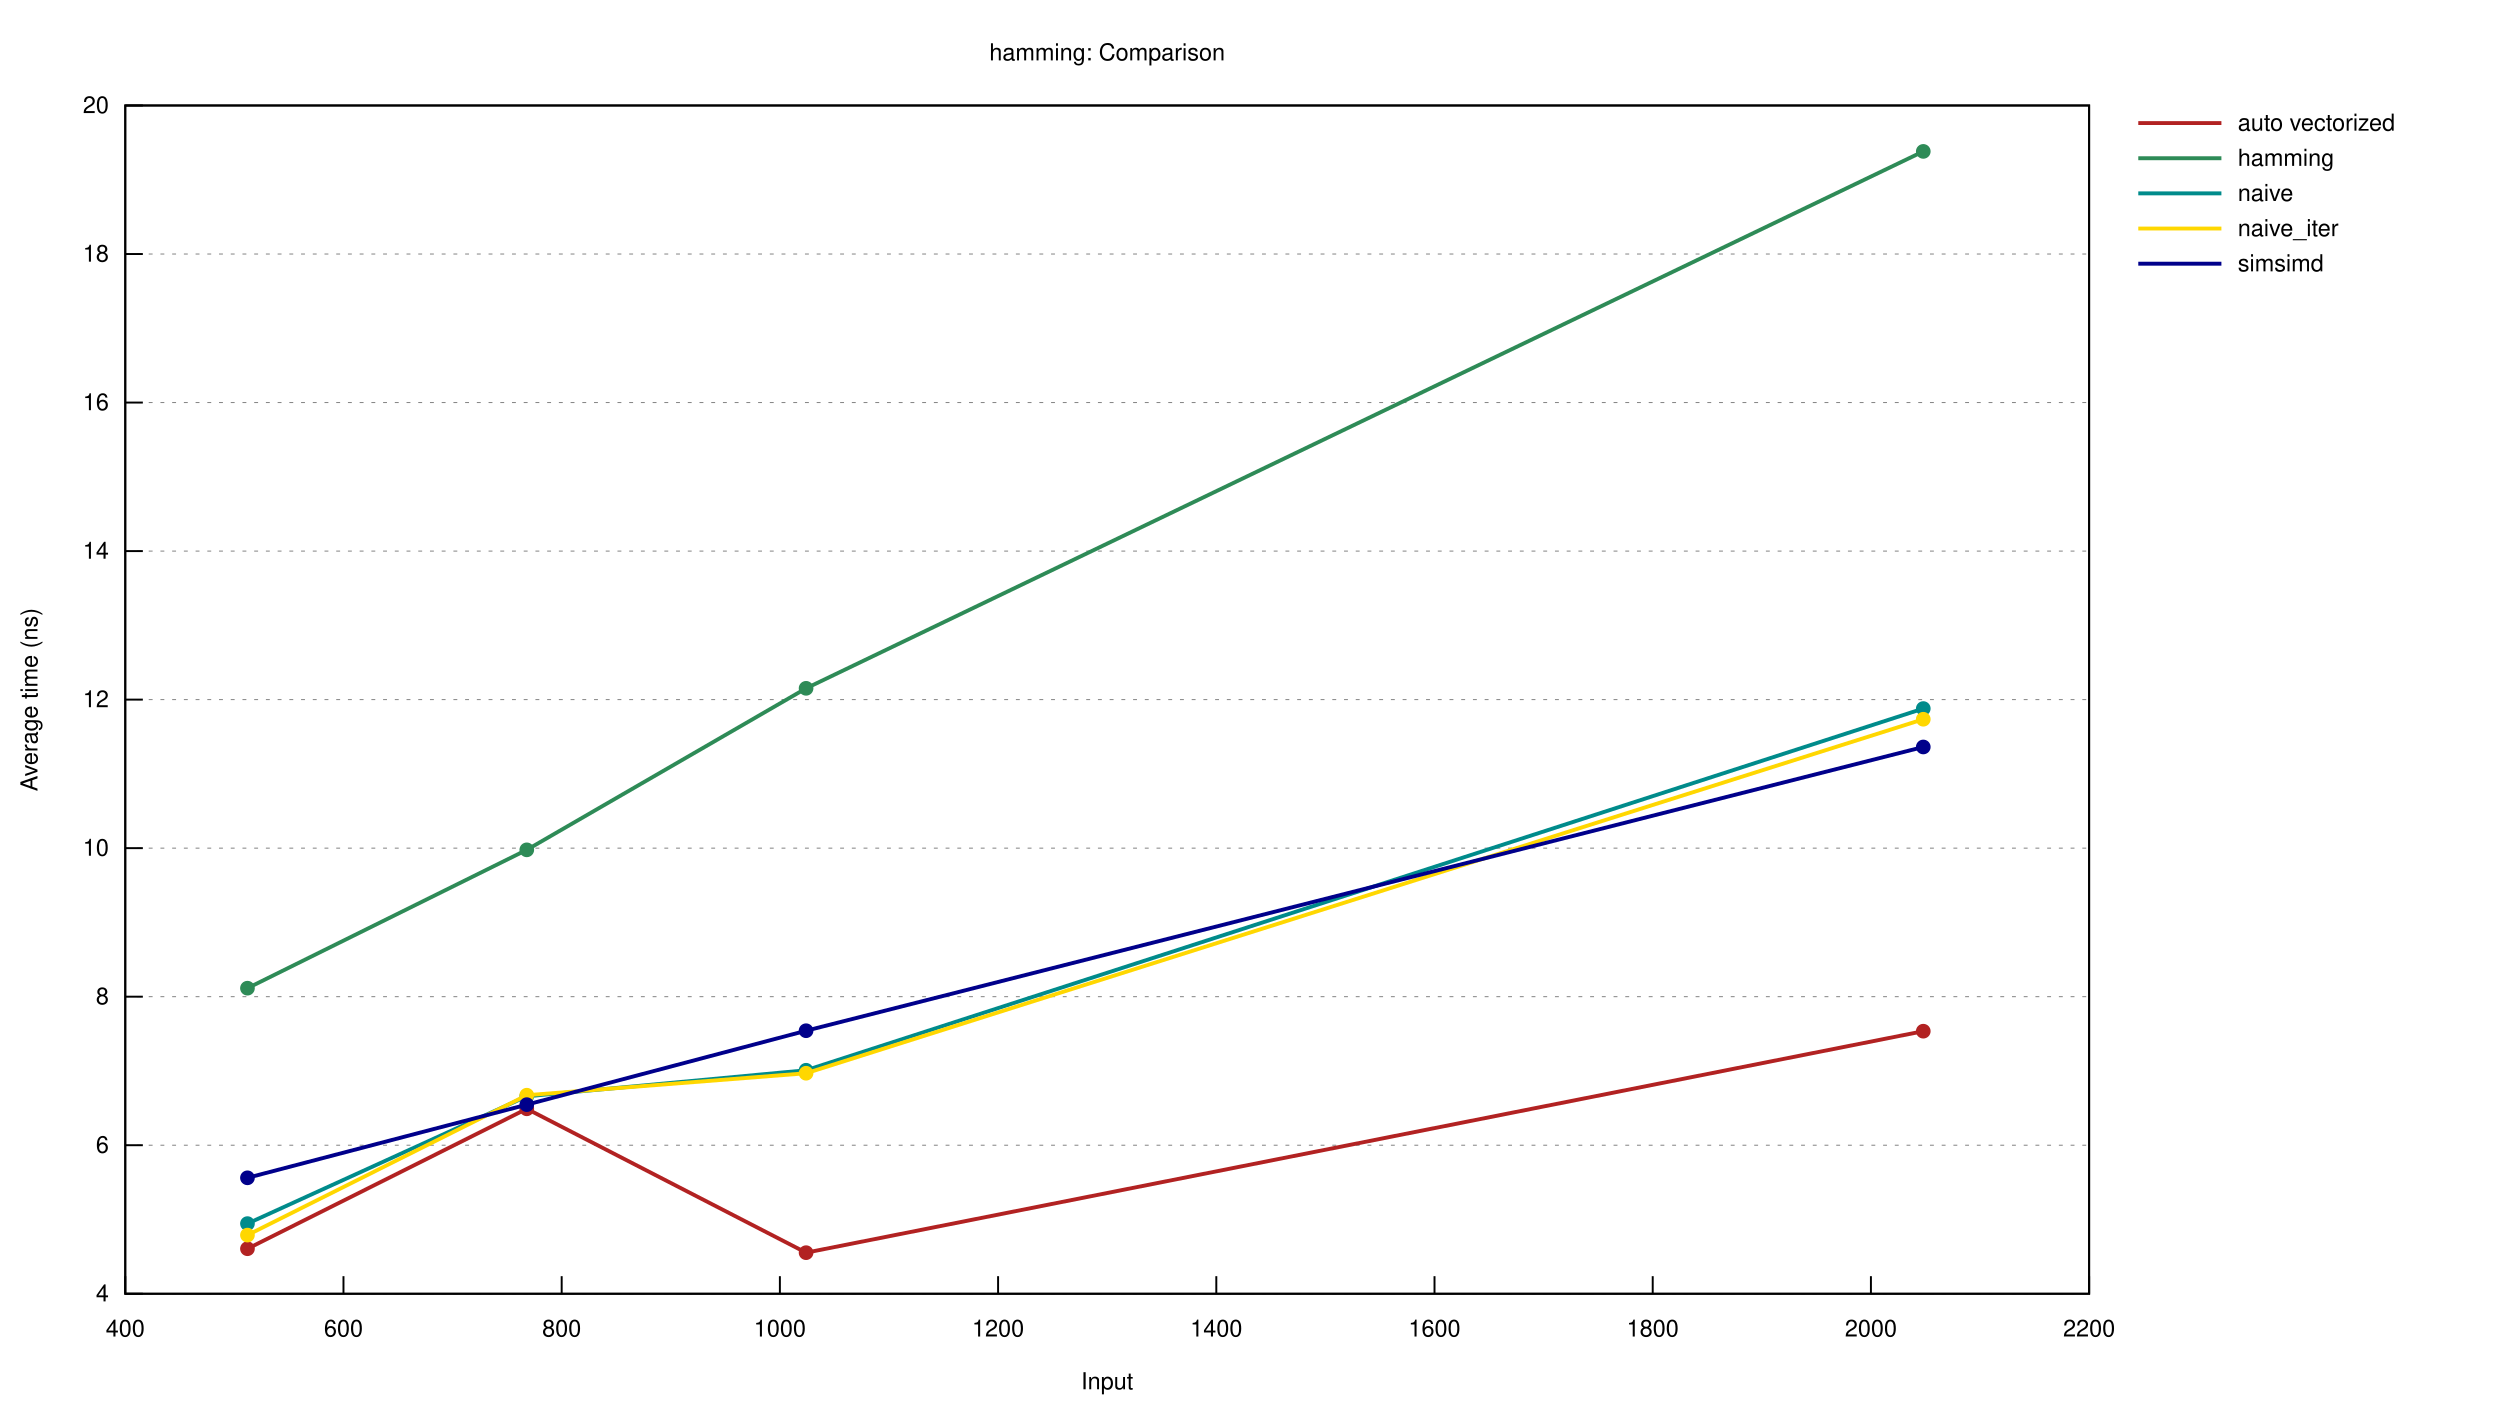
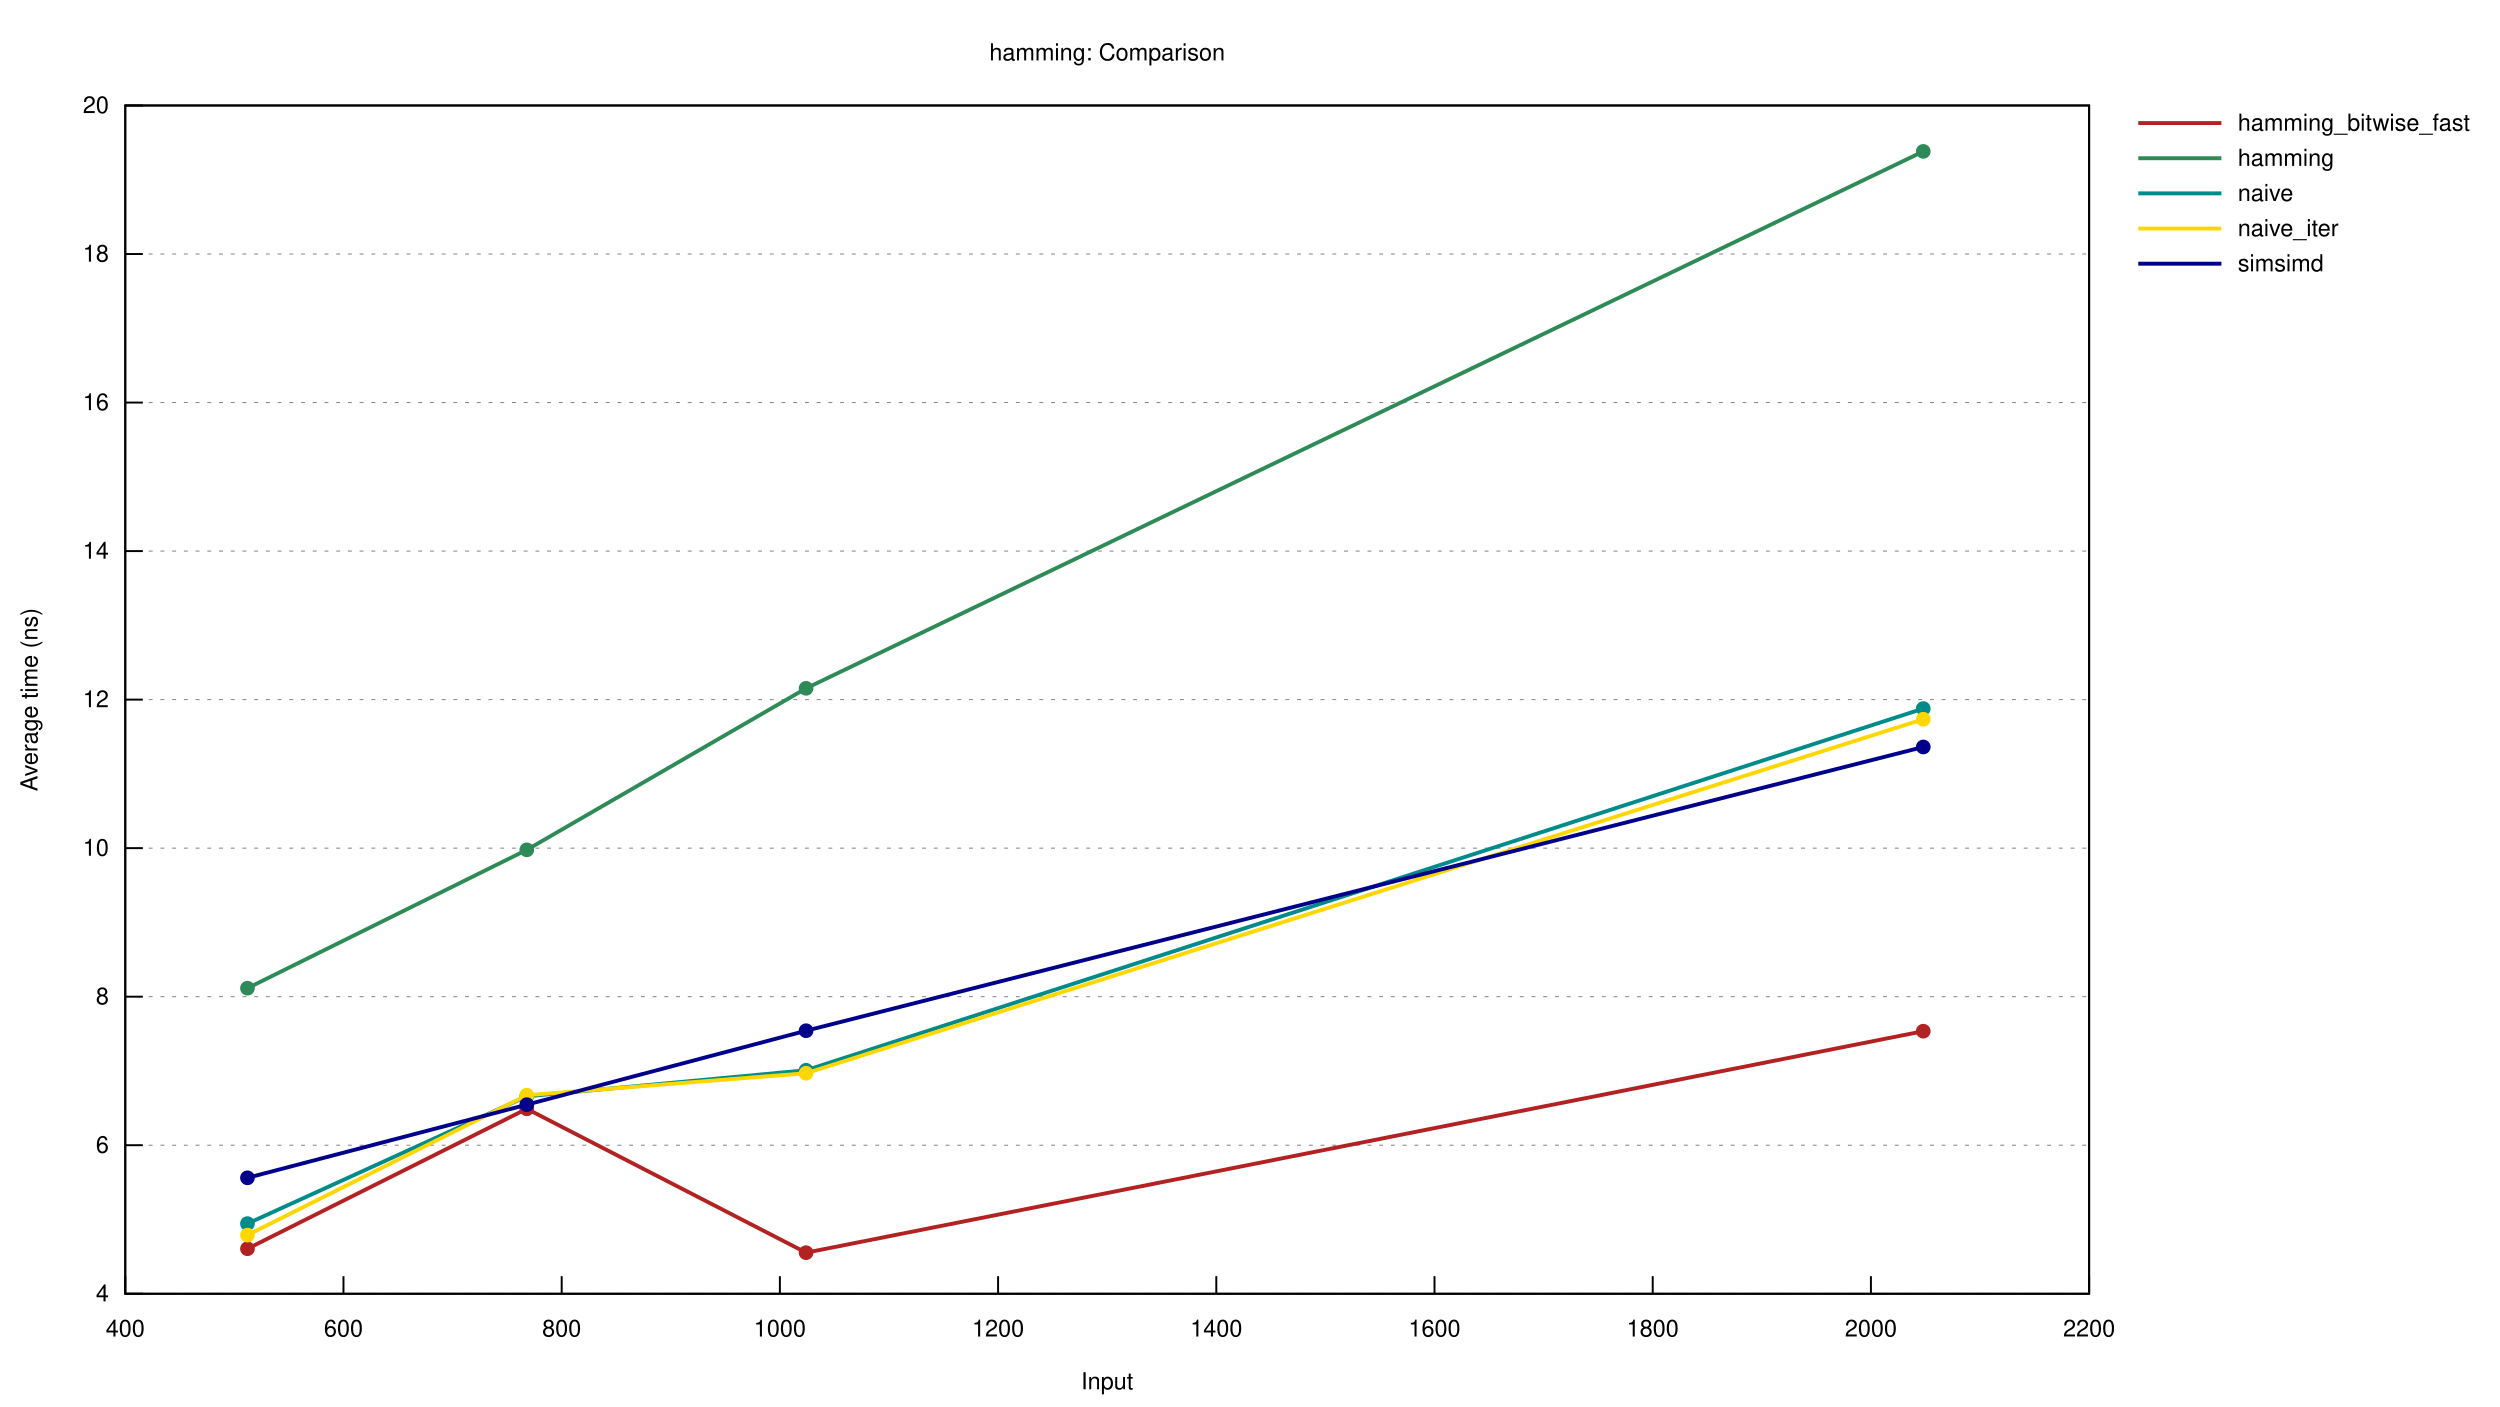
<svg xmlns="http://www.w3.org/2000/svg" xmlns:xlink="http://www.w3.org/1999/xlink" viewBox="0 0 1280 720">
  <g id="gnuplot_canvas">
    <rect x="0" y="0" width="1280" height="720" fill="none" />
    <defs>
      <circle id="gpDot" r="0.5" stroke-width="0.5" stroke="currentColor" />
      <path id="gpPt0" stroke-width="0.222" stroke="currentColor" d="M-1,0 h2 M0,-1 v2" />
      <path id="gpPt1" stroke-width="0.222" stroke="currentColor" d="M-1,-1 L1,1 M1,-1 L-1,1" />
      <path id="gpPt2" stroke-width="0.222" stroke="currentColor" d="M-1,0 L1,0 M0,-1 L0,1 M-1,-1 L1,1 M-1,1 L1,-1" />
      <rect id="gpPt3" stroke-width="0.222" stroke="currentColor" x="-1" y="-1" width="2" height="2" />
      <rect id="gpPt4" stroke-width="0.222" stroke="currentColor" fill="currentColor" x="-1" y="-1" width="2" height="2" />
      <circle id="gpPt5" stroke-width="0.222" stroke="currentColor" cx="0" cy="0" r="1" />
      <use xlink:href="#gpPt5" id="gpPt6" fill="currentColor" stroke="none" />
      <path id="gpPt7" stroke-width="0.222" stroke="currentColor" d="M0,-1.33 L-1.33,0.67 L1.33,0.67 z" />
      <use xlink:href="#gpPt7" id="gpPt8" fill="currentColor" stroke="none" />
      <use xlink:href="#gpPt7" id="gpPt9" stroke="currentColor" transform="rotate(180)" />
      <use xlink:href="#gpPt9" id="gpPt10" fill="currentColor" stroke="none" />
      <use xlink:href="#gpPt3" id="gpPt11" stroke="currentColor" transform="rotate(45)" />
      <use xlink:href="#gpPt11" id="gpPt12" fill="currentColor" stroke="none" />
      <path id="gpPt13" stroke-width="0.222" stroke="currentColor" d="M0,1.330 L1.265,0.411 L0.782,-1.067 L-0.782,-1.076 L-1.265,0.411 z" />
      <use xlink:href="#gpPt13" id="gpPt14" fill="currentColor" stroke="none" />
      <filter id="textbox" filterUnits="objectBoundingBox" x="0" y="0" height="1" width="1">
        <feFlood flood-color="white" flood-opacity="1" result="bgnd" />
        <feComposite in="SourceGraphic" in2="bgnd" operator="atop" />
      </filter>
      <filter id="greybox" filterUnits="objectBoundingBox" x="0" y="0" height="1" width="1">
        <feFlood flood-color="lightgrey" flood-opacity="1" result="grey" />
        <feComposite in="SourceGraphic" in2="grey" operator="atop" />
      </filter>
    </defs>
    <g fill="none" color="white" stroke="currentColor" stroke-width="1.00" stroke-linecap="butt" stroke-linejoin="miter">
</g>
    <g fill="none" color="black" stroke="currentColor" stroke-width="1.00" stroke-linecap="butt" stroke-linejoin="miter">
</g>
    <g fill="none" color="black" stroke="black" stroke-width="0.50" stroke-linecap="butt" stroke-linejoin="miter">
</g>
    <g fill="none" color="gray" stroke="currentColor" stroke-width="0.50" stroke-linecap="butt" stroke-linejoin="miter">
      <path stroke="gray" stroke-dasharray="2,4" class="gridline" d="M64.14,662.40 L1069.63,662.40  " />
    </g>
    <g fill="none" color="gray" stroke="gray" stroke-width="1.00" stroke-linecap="butt" stroke-linejoin="miter">
</g>
    <g fill="none" color="black" stroke="currentColor" stroke-width="1.00" stroke-linecap="butt" stroke-linejoin="miter">
      <path stroke="black" d="M64.14,662.40 L73.14,662.40  " />
      <g transform="translate(55.75,666.30)" stroke="none" fill="black" font-family="Helvetica" font-size="12.00" text-anchor="end">
        <text>
          <tspan font-family="Helvetica"> 4</tspan>
        </text>
      </g>
    </g>
    <g fill="none" color="black" stroke="currentColor" stroke-width="1.00" stroke-linecap="butt" stroke-linejoin="miter">
</g>
    <g fill="none" color="black" stroke="black" stroke-width="0.50" stroke-linecap="butt" stroke-linejoin="miter">
</g>
    <g fill="none" color="gray" stroke="currentColor" stroke-width="0.50" stroke-linecap="butt" stroke-linejoin="miter">
      <path stroke="gray" stroke-dasharray="2,4" class="gridline" d="M64.14,586.35 L1069.63,586.35  " />
    </g>
    <g fill="none" color="gray" stroke="gray" stroke-width="1.00" stroke-linecap="butt" stroke-linejoin="miter">
</g>
    <g fill="none" color="black" stroke="currentColor" stroke-width="1.00" stroke-linecap="butt" stroke-linejoin="miter">
      <path stroke="black" d="M64.14,586.35 L73.14,586.35  " />
      <g transform="translate(55.75,590.25)" stroke="none" fill="black" font-family="Helvetica" font-size="12.00" text-anchor="end">
        <text>
          <tspan font-family="Helvetica"> 6</tspan>
        </text>
      </g>
    </g>
    <g fill="none" color="black" stroke="currentColor" stroke-width="1.00" stroke-linecap="butt" stroke-linejoin="miter">
</g>
    <g fill="none" color="black" stroke="black" stroke-width="0.50" stroke-linecap="butt" stroke-linejoin="miter">
</g>
    <g fill="none" color="gray" stroke="currentColor" stroke-width="0.50" stroke-linecap="butt" stroke-linejoin="miter">
      <path stroke="gray" stroke-dasharray="2,4" class="gridline" d="M64.14,510.30 L1069.63,510.30  " />
    </g>
    <g fill="none" color="gray" stroke="gray" stroke-width="1.00" stroke-linecap="butt" stroke-linejoin="miter">
</g>
    <g fill="none" color="black" stroke="currentColor" stroke-width="1.00" stroke-linecap="butt" stroke-linejoin="miter">
      <path stroke="black" d="M64.14,510.30 L73.14,510.30  " />
      <g transform="translate(55.75,514.20)" stroke="none" fill="black" font-family="Helvetica" font-size="12.00" text-anchor="end">
        <text>
          <tspan font-family="Helvetica"> 8</tspan>
        </text>
      </g>
    </g>
    <g fill="none" color="black" stroke="currentColor" stroke-width="1.00" stroke-linecap="butt" stroke-linejoin="miter">
</g>
    <g fill="none" color="black" stroke="black" stroke-width="0.50" stroke-linecap="butt" stroke-linejoin="miter">
</g>
    <g fill="none" color="gray" stroke="currentColor" stroke-width="0.50" stroke-linecap="butt" stroke-linejoin="miter">
      <path stroke="gray" stroke-dasharray="2,4" class="gridline" d="M64.14,434.25 L1069.63,434.25  " />
    </g>
    <g fill="none" color="gray" stroke="gray" stroke-width="1.00" stroke-linecap="butt" stroke-linejoin="miter">
</g>
    <g fill="none" color="black" stroke="currentColor" stroke-width="1.00" stroke-linecap="butt" stroke-linejoin="miter">
      <path stroke="black" d="M64.14,434.25 L73.14,434.25  " />
      <g transform="translate(55.75,438.15)" stroke="none" fill="black" font-family="Helvetica" font-size="12.00" text-anchor="end">
        <text>
          <tspan font-family="Helvetica"> 10</tspan>
        </text>
      </g>
    </g>
    <g fill="none" color="black" stroke="currentColor" stroke-width="1.00" stroke-linecap="butt" stroke-linejoin="miter">
</g>
    <g fill="none" color="black" stroke="black" stroke-width="0.50" stroke-linecap="butt" stroke-linejoin="miter">
</g>
    <g fill="none" color="gray" stroke="currentColor" stroke-width="0.50" stroke-linecap="butt" stroke-linejoin="miter">
      <path stroke="gray" stroke-dasharray="2,4" class="gridline" d="M64.14,358.20 L1069.63,358.20  " />
    </g>
    <g fill="none" color="gray" stroke="gray" stroke-width="1.00" stroke-linecap="butt" stroke-linejoin="miter">
</g>
    <g fill="none" color="black" stroke="currentColor" stroke-width="1.00" stroke-linecap="butt" stroke-linejoin="miter">
      <path stroke="black" d="M64.14,358.20 L73.14,358.20  " />
      <g transform="translate(55.75,362.10)" stroke="none" fill="black" font-family="Helvetica" font-size="12.00" text-anchor="end">
        <text>
          <tspan font-family="Helvetica"> 12</tspan>
        </text>
      </g>
    </g>
    <g fill="none" color="black" stroke="currentColor" stroke-width="1.00" stroke-linecap="butt" stroke-linejoin="miter">
</g>
    <g fill="none" color="black" stroke="black" stroke-width="0.50" stroke-linecap="butt" stroke-linejoin="miter">
</g>
    <g fill="none" color="gray" stroke="currentColor" stroke-width="0.50" stroke-linecap="butt" stroke-linejoin="miter">
      <path stroke="gray" stroke-dasharray="2,4" class="gridline" d="M64.14,282.16 L1069.63,282.16  " />
    </g>
    <g fill="none" color="gray" stroke="gray" stroke-width="1.00" stroke-linecap="butt" stroke-linejoin="miter">
</g>
    <g fill="none" color="black" stroke="currentColor" stroke-width="1.00" stroke-linecap="butt" stroke-linejoin="miter">
      <path stroke="black" d="M64.14,282.16 L73.14,282.16  " />
      <g transform="translate(55.75,286.06)" stroke="none" fill="black" font-family="Helvetica" font-size="12.00" text-anchor="end">
        <text>
          <tspan font-family="Helvetica"> 14</tspan>
        </text>
      </g>
    </g>
    <g fill="none" color="black" stroke="currentColor" stroke-width="1.00" stroke-linecap="butt" stroke-linejoin="miter">
</g>
    <g fill="none" color="black" stroke="black" stroke-width="0.50" stroke-linecap="butt" stroke-linejoin="miter">
</g>
    <g fill="none" color="gray" stroke="currentColor" stroke-width="0.50" stroke-linecap="butt" stroke-linejoin="miter">
      <path stroke="gray" stroke-dasharray="2,4" class="gridline" d="M64.14,206.11 L1069.63,206.11  " />
    </g>
    <g fill="none" color="gray" stroke="gray" stroke-width="1.00" stroke-linecap="butt" stroke-linejoin="miter">
</g>
    <g fill="none" color="black" stroke="currentColor" stroke-width="1.00" stroke-linecap="butt" stroke-linejoin="miter">
      <path stroke="black" d="M64.14,206.11 L73.14,206.11  " />
      <g transform="translate(55.75,210.01)" stroke="none" fill="black" font-family="Helvetica" font-size="12.00" text-anchor="end">
        <text>
          <tspan font-family="Helvetica"> 16</tspan>
        </text>
      </g>
    </g>
    <g fill="none" color="black" stroke="currentColor" stroke-width="1.00" stroke-linecap="butt" stroke-linejoin="miter">
</g>
    <g fill="none" color="black" stroke="black" stroke-width="0.50" stroke-linecap="butt" stroke-linejoin="miter">
</g>
    <g fill="none" color="gray" stroke="currentColor" stroke-width="0.50" stroke-linecap="butt" stroke-linejoin="miter">
      <path stroke="gray" stroke-dasharray="2,4" class="gridline" d="M64.14,130.06 L1069.63,130.06  " />
    </g>
    <g fill="none" color="gray" stroke="gray" stroke-width="1.00" stroke-linecap="butt" stroke-linejoin="miter">
</g>
    <g fill="none" color="black" stroke="currentColor" stroke-width="1.00" stroke-linecap="butt" stroke-linejoin="miter">
      <path stroke="black" d="M64.14,130.06 L73.14,130.06  " />
      <g transform="translate(55.75,133.96)" stroke="none" fill="black" font-family="Helvetica" font-size="12.00" text-anchor="end">
        <text>
          <tspan font-family="Helvetica"> 18</tspan>
        </text>
      </g>
    </g>
    <g fill="none" color="black" stroke="currentColor" stroke-width="1.00" stroke-linecap="butt" stroke-linejoin="miter">
</g>
    <g fill="none" color="black" stroke="black" stroke-width="0.50" stroke-linecap="butt" stroke-linejoin="miter">
</g>
    <g fill="none" color="gray" stroke="currentColor" stroke-width="0.50" stroke-linecap="butt" stroke-linejoin="miter">
      <path stroke="gray" stroke-dasharray="2,4" class="gridline" d="M64.14,54.01 L1069.63,54.01  " />
    </g>
    <g fill="none" color="gray" stroke="gray" stroke-width="1.00" stroke-linecap="butt" stroke-linejoin="miter">
</g>
    <g fill="none" color="black" stroke="currentColor" stroke-width="1.00" stroke-linecap="butt" stroke-linejoin="miter">
      <path stroke="black" d="M64.14,54.01 L73.14,54.01  " />
      <g transform="translate(55.75,57.91)" stroke="none" fill="black" font-family="Helvetica" font-size="12.00" text-anchor="end">
        <text>
          <tspan font-family="Helvetica"> 20</tspan>
        </text>
      </g>
    </g>
    <g fill="none" color="black" stroke="currentColor" stroke-width="1.00" stroke-linecap="butt" stroke-linejoin="miter">
      <path stroke="black" d="M64.14,662.40 L64.14,653.40  " />
      <g transform="translate(64.14,684.30)" stroke="none" fill="black" font-family="Helvetica" font-size="12.00" text-anchor="middle">
        <text>
          <tspan font-family="Helvetica"> 400</tspan>
        </text>
      </g>
    </g>
    <g fill="none" color="black" stroke="currentColor" stroke-width="1.00" stroke-linecap="butt" stroke-linejoin="miter">
      <path stroke="black" d="M175.86,662.40 L175.86,653.40  " />
      <g transform="translate(175.86,684.30)" stroke="none" fill="black" font-family="Helvetica" font-size="12.00" text-anchor="middle">
        <text>
          <tspan font-family="Helvetica"> 600</tspan>
        </text>
      </g>
    </g>
    <g fill="none" color="black" stroke="currentColor" stroke-width="1.00" stroke-linecap="butt" stroke-linejoin="miter">
      <path stroke="black" d="M287.58,662.40 L287.58,653.40  " />
      <g transform="translate(287.58,684.30)" stroke="none" fill="black" font-family="Helvetica" font-size="12.00" text-anchor="middle">
        <text>
          <tspan font-family="Helvetica"> 800</tspan>
        </text>
      </g>
    </g>
    <g fill="none" color="black" stroke="currentColor" stroke-width="1.00" stroke-linecap="butt" stroke-linejoin="miter">
      <path stroke="black" d="M399.30,662.40 L399.30,653.40  " />
      <g transform="translate(399.30,684.30)" stroke="none" fill="black" font-family="Helvetica" font-size="12.00" text-anchor="middle">
        <text>
          <tspan font-family="Helvetica"> 1000</tspan>
        </text>
      </g>
    </g>
    <g fill="none" color="black" stroke="currentColor" stroke-width="1.00" stroke-linecap="butt" stroke-linejoin="miter">
      <path stroke="black" d="M511.02,662.40 L511.02,653.40  " />
      <g transform="translate(511.02,684.30)" stroke="none" fill="black" font-family="Helvetica" font-size="12.00" text-anchor="middle">
        <text>
          <tspan font-family="Helvetica"> 1200</tspan>
        </text>
      </g>
    </g>
    <g fill="none" color="black" stroke="currentColor" stroke-width="1.00" stroke-linecap="butt" stroke-linejoin="miter">
      <path stroke="black" d="M622.75,662.40 L622.75,653.40  " />
      <g transform="translate(622.75,684.30)" stroke="none" fill="black" font-family="Helvetica" font-size="12.00" text-anchor="middle">
        <text>
          <tspan font-family="Helvetica"> 1400</tspan>
        </text>
      </g>
    </g>
    <g fill="none" color="black" stroke="currentColor" stroke-width="1.00" stroke-linecap="butt" stroke-linejoin="miter">
      <path stroke="black" d="M734.47,662.40 L734.47,653.40  " />
      <g transform="translate(734.47,684.30)" stroke="none" fill="black" font-family="Helvetica" font-size="12.00" text-anchor="middle">
        <text>
          <tspan font-family="Helvetica"> 1600</tspan>
        </text>
      </g>
    </g>
    <g fill="none" color="black" stroke="currentColor" stroke-width="1.00" stroke-linecap="butt" stroke-linejoin="miter">
      <path stroke="black" d="M846.19,662.40 L846.19,653.40  " />
      <g transform="translate(846.19,684.30)" stroke="none" fill="black" font-family="Helvetica" font-size="12.00" text-anchor="middle">
        <text>
          <tspan font-family="Helvetica"> 1800</tspan>
        </text>
      </g>
    </g>
    <g fill="none" color="black" stroke="currentColor" stroke-width="1.00" stroke-linecap="butt" stroke-linejoin="miter">
      <path stroke="black" d="M957.91,662.40 L957.91,653.40  " />
      <g transform="translate(957.91,684.30)" stroke="none" fill="black" font-family="Helvetica" font-size="12.00" text-anchor="middle">
        <text>
          <tspan font-family="Helvetica"> 2000</tspan>
        </text>
      </g>
    </g>
    <g fill="none" color="black" stroke="currentColor" stroke-width="1.00" stroke-linecap="butt" stroke-linejoin="miter">
      <path stroke="black" d="M1069.63,662.40 L1069.63,653.40  " />
      <g transform="translate(1069.63,684.30)" stroke="none" fill="black" font-family="Helvetica" font-size="12.00" text-anchor="middle">
        <text>
          <tspan font-family="Helvetica"> 2200</tspan>
        </text>
      </g>
    </g>
    <g fill="none" color="black" stroke="currentColor" stroke-width="1.00" stroke-linecap="butt" stroke-linejoin="miter">
</g>
    <g fill="none" color="black" stroke="currentColor" stroke-width="1.00" stroke-linecap="butt" stroke-linejoin="miter">
      <path stroke="black" d="M64.14,54.01 L64.14,662.40 L1069.63,662.40 L1069.63,54.01 L64.14,54.01 Z  " />
    </g>
    <g fill="none" color="black" stroke="currentColor" stroke-width="1.00" stroke-linecap="butt" stroke-linejoin="miter">
</g>
    <g id="gnuplot_plot_1">
      <g fill="none" color="white" stroke="black" stroke-width="2.00" stroke-linecap="butt" stroke-linejoin="miter">
</g>
      <g fill="none" color="black" stroke="currentColor" stroke-width="2.00" stroke-linecap="butt" stroke-linejoin="miter">
        <g transform="translate(1145.75,66.91)" stroke="none" fill="black" font-family="Helvetica" font-size="12.00" text-anchor="start">
          <text>
-             <tspan font-family="Helvetica">auto vectorized</tspan>
+             <tspan font-family="Helvetica">hamming_bitwise_fast</tspan>
          </text>
        </g>
      </g>
      <g fill="none" color="black" stroke="currentColor" stroke-width="2.00" stroke-linecap="butt" stroke-linejoin="miter">
        <path stroke="rgb(178,  34,  34)" d="M1094.80,63.01 L1137.36,63.01 M126.70,639.35 L269.71,567.71 L412.71,641.37 L984.72,527.97  " />
      </g>
    </g>
    <g id="gnuplot_plot_2" fill="none">
      <g fill="none" color="white" stroke="rgb(178,  34,  34)" stroke-width="1.00" stroke-linecap="butt" stroke-linejoin="miter">
</g>
      <g fill="none" color="black" stroke="currentColor" stroke-width="1.00" stroke-linecap="butt" stroke-linejoin="miter">
        <use xlink:href="#gpPt6" transform="translate(126.70,639.35) scale(3.38)" color="rgb(178,  34,  34)" />
        <use xlink:href="#gpPt6" transform="translate(269.71,567.71) scale(3.38)" color="rgb(178,  34,  34)" />
        <use xlink:href="#gpPt6" transform="translate(412.71,641.37) scale(3.38)" color="rgb(178,  34,  34)" />
        <use xlink:href="#gpPt6" transform="translate(984.72,527.97) scale(3.38)" color="rgb(178,  34,  34)" />
      </g>
    </g>
    <g id="gnuplot_plot_3">
      <g fill="none" color="white" stroke="rgb(178,  34,  34)" stroke-width="2.00" stroke-linecap="butt" stroke-linejoin="miter">
</g>
      <g fill="none" color="black" stroke="currentColor" stroke-width="2.00" stroke-linecap="butt" stroke-linejoin="miter">
        <g transform="translate(1145.75,84.91)" stroke="none" fill="black" font-family="Helvetica" font-size="12.00" text-anchor="start">
          <text>
            <tspan font-family="Helvetica">hamming</tspan>
          </text>
        </g>
      </g>
      <g fill="none" color="black" stroke="currentColor" stroke-width="2.00" stroke-linecap="butt" stroke-linejoin="miter">
        <path stroke="rgb( 46, 139,  87)" d="M1094.80,81.01 L1137.36,81.01 M126.70,505.95 L269.71,435.12 L412.71,352.42 L984.72,77.52  " />
      </g>
    </g>
    <g id="gnuplot_plot_4" fill="none">
      <g fill="none" color="white" stroke="rgb( 46, 139,  87)" stroke-width="1.00" stroke-linecap="butt" stroke-linejoin="miter">
</g>
      <g fill="none" color="black" stroke="currentColor" stroke-width="1.00" stroke-linecap="butt" stroke-linejoin="miter">
        <use xlink:href="#gpPt6" transform="translate(126.70,505.95) scale(3.38)" color="rgb( 46, 139,  87)" />
        <use xlink:href="#gpPt6" transform="translate(269.71,435.12) scale(3.38)" color="rgb( 46, 139,  87)" />
        <use xlink:href="#gpPt6" transform="translate(412.71,352.42) scale(3.38)" color="rgb( 46, 139,  87)" />
        <use xlink:href="#gpPt6" transform="translate(984.72,77.52) scale(3.38)" color="rgb( 46, 139,  87)" />
      </g>
    </g>
    <g id="gnuplot_plot_5">
      <g fill="none" color="white" stroke="rgb( 46, 139,  87)" stroke-width="2.00" stroke-linecap="butt" stroke-linejoin="miter">
</g>
      <g fill="none" color="black" stroke="currentColor" stroke-width="2.00" stroke-linecap="butt" stroke-linejoin="miter">
        <g transform="translate(1145.75,102.91)" stroke="none" fill="black" font-family="Helvetica" font-size="12.00" text-anchor="start">
          <text>
            <tspan font-family="Helvetica">naive</tspan>
          </text>
        </g>
      </g>
      <g fill="none" color="black" stroke="currentColor" stroke-width="2.00" stroke-linecap="butt" stroke-linejoin="miter">
        <path stroke="rgb(  0, 139, 139)" d="M1094.80,99.01 L1137.36,99.01 M126.70,626.49 L269.71,561.31 L412.71,547.97 L984.72,362.78  " />
      </g>
    </g>
    <g id="gnuplot_plot_6" fill="none">
      <g fill="none" color="white" stroke="rgb(  0, 139, 139)" stroke-width="1.00" stroke-linecap="butt" stroke-linejoin="miter">
</g>
      <g fill="none" color="black" stroke="currentColor" stroke-width="1.00" stroke-linecap="butt" stroke-linejoin="miter">
        <use xlink:href="#gpPt6" transform="translate(126.70,626.49) scale(3.38)" color="rgb(  0, 139, 139)" />
        <use xlink:href="#gpPt6" transform="translate(269.71,561.31) scale(3.38)" color="rgb(  0, 139, 139)" />
        <use xlink:href="#gpPt6" transform="translate(412.71,547.97) scale(3.38)" color="rgb(  0, 139, 139)" />
        <use xlink:href="#gpPt6" transform="translate(984.72,362.78) scale(3.38)" color="rgb(  0, 139, 139)" />
      </g>
    </g>
    <g id="gnuplot_plot_7">
      <g fill="none" color="white" stroke="rgb(  0, 139, 139)" stroke-width="2.00" stroke-linecap="butt" stroke-linejoin="miter">
</g>
      <g fill="none" color="black" stroke="currentColor" stroke-width="2.00" stroke-linecap="butt" stroke-linejoin="miter">
        <g transform="translate(1145.75,120.91)" stroke="none" fill="black" font-family="Helvetica" font-size="12.00" text-anchor="start">
          <text>
            <tspan font-family="Helvetica">naive_iter</tspan>
          </text>
        </g>
      </g>
      <g fill="none" color="black" stroke="currentColor" stroke-width="2.00" stroke-linecap="butt" stroke-linejoin="miter">
        <path stroke="rgb(255, 215,   0)" d="M1094.80,117.01 L1137.36,117.01 M126.70,632.37 L269.71,560.74 L412.71,549.50 L984.72,368.25  " />
      </g>
    </g>
    <g id="gnuplot_plot_8" fill="none">
      <g fill="none" color="white" stroke="rgb(255, 215,   0)" stroke-width="1.00" stroke-linecap="butt" stroke-linejoin="miter">
</g>
      <g fill="none" color="black" stroke="currentColor" stroke-width="1.00" stroke-linecap="butt" stroke-linejoin="miter">
        <use xlink:href="#gpPt6" transform="translate(126.70,632.37) scale(3.38)" color="rgb(255, 215,   0)" />
        <use xlink:href="#gpPt6" transform="translate(269.71,560.74) scale(3.38)" color="rgb(255, 215,   0)" />
        <use xlink:href="#gpPt6" transform="translate(412.71,549.50) scale(3.38)" color="rgb(255, 215,   0)" />
        <use xlink:href="#gpPt6" transform="translate(984.72,368.25) scale(3.38)" color="rgb(255, 215,   0)" />
      </g>
    </g>
    <g id="gnuplot_plot_9">
      <g fill="none" color="white" stroke="rgb(255, 215,   0)" stroke-width="2.00" stroke-linecap="butt" stroke-linejoin="miter">
</g>
      <g fill="none" color="black" stroke="currentColor" stroke-width="2.00" stroke-linecap="butt" stroke-linejoin="miter">
        <g transform="translate(1145.75,138.91)" stroke="none" fill="black" font-family="Helvetica" font-size="12.00" text-anchor="start">
          <text>
            <tspan font-family="Helvetica">simsimd</tspan>
          </text>
        </g>
      </g>
      <g fill="none" color="black" stroke="currentColor" stroke-width="2.00" stroke-linecap="butt" stroke-linejoin="miter">
        <path stroke="rgb(  0,   0, 139)" d="M1094.80,135.01 L1137.36,135.01 M126.70,603.04 L269.71,565.58 L412.71,527.73 L984.72,382.45  " />
      </g>
    </g>
    <g id="gnuplot_plot_10" fill="none">
      <g fill="none" color="white" stroke="rgb(  0,   0, 139)" stroke-width="1.00" stroke-linecap="butt" stroke-linejoin="miter">
</g>
      <g fill="none" color="black" stroke="currentColor" stroke-width="1.00" stroke-linecap="butt" stroke-linejoin="miter">
        <use xlink:href="#gpPt6" transform="translate(126.70,603.04) scale(3.38)" color="rgb(  0,   0, 139)" />
        <use xlink:href="#gpPt6" transform="translate(269.71,565.58) scale(3.38)" color="rgb(  0,   0, 139)" />
        <use xlink:href="#gpPt6" transform="translate(412.71,527.73) scale(3.38)" color="rgb(  0,   0, 139)" />
        <use xlink:href="#gpPt6" transform="translate(984.72,382.45) scale(3.38)" color="rgb(  0,   0, 139)" />
      </g>
    </g>
    <g fill="none" color="white" stroke="rgb(  0,   0, 139)" stroke-width="2.00" stroke-linecap="butt" stroke-linejoin="miter">
</g>
    <g fill="none" color="black" stroke="currentColor" stroke-width="2.00" stroke-linecap="butt" stroke-linejoin="miter">
</g>
    <g fill="none" color="black" stroke="black" stroke-width="1.00" stroke-linecap="butt" stroke-linejoin="miter">
</g>
    <g fill="none" color="black" stroke="currentColor" stroke-width="1.00" stroke-linecap="butt" stroke-linejoin="miter">
      <path stroke="black" d="M64.14,54.01 L64.14,662.40 L1069.63,662.40 L1069.63,54.01 L64.14,54.01 Z  " />
      <g transform="translate(19.18,358.21) rotate(270.00)" stroke="none" fill="black" font-family="Helvetica" font-size="12.00" text-anchor="middle">
        <text>
          <tspan font-family="Helvetica">Average time (ns)</tspan>
        </text>
      </g>
    </g>
    <g fill="none" color="black" stroke="currentColor" stroke-width="1.00" stroke-linecap="butt" stroke-linejoin="miter">
      <g transform="translate(566.88,711.30)" stroke="none" fill="black" font-family="Helvetica" font-size="12.00" text-anchor="middle">
        <text>
          <tspan font-family="Helvetica">Input</tspan>
        </text>
      </g>
    </g>
    <g fill="none" color="black" stroke="currentColor" stroke-width="1.00" stroke-linecap="butt" stroke-linejoin="miter">
</g>
    <g fill="none" color="black" stroke="currentColor" stroke-width="1.00" stroke-linecap="butt" stroke-linejoin="miter">
      <g transform="translate(566.88,30.91)" stroke="none" fill="black" font-family="Helvetica" font-size="12.00" text-anchor="middle">
        <text>
          <tspan font-family="Helvetica">hamming: Comparison</tspan>
        </text>
      </g>
    </g>
    <g fill="none" color="black" stroke="currentColor" stroke-width="1.00" stroke-linecap="butt" stroke-linejoin="miter">
</g>
  </g>
</svg>
